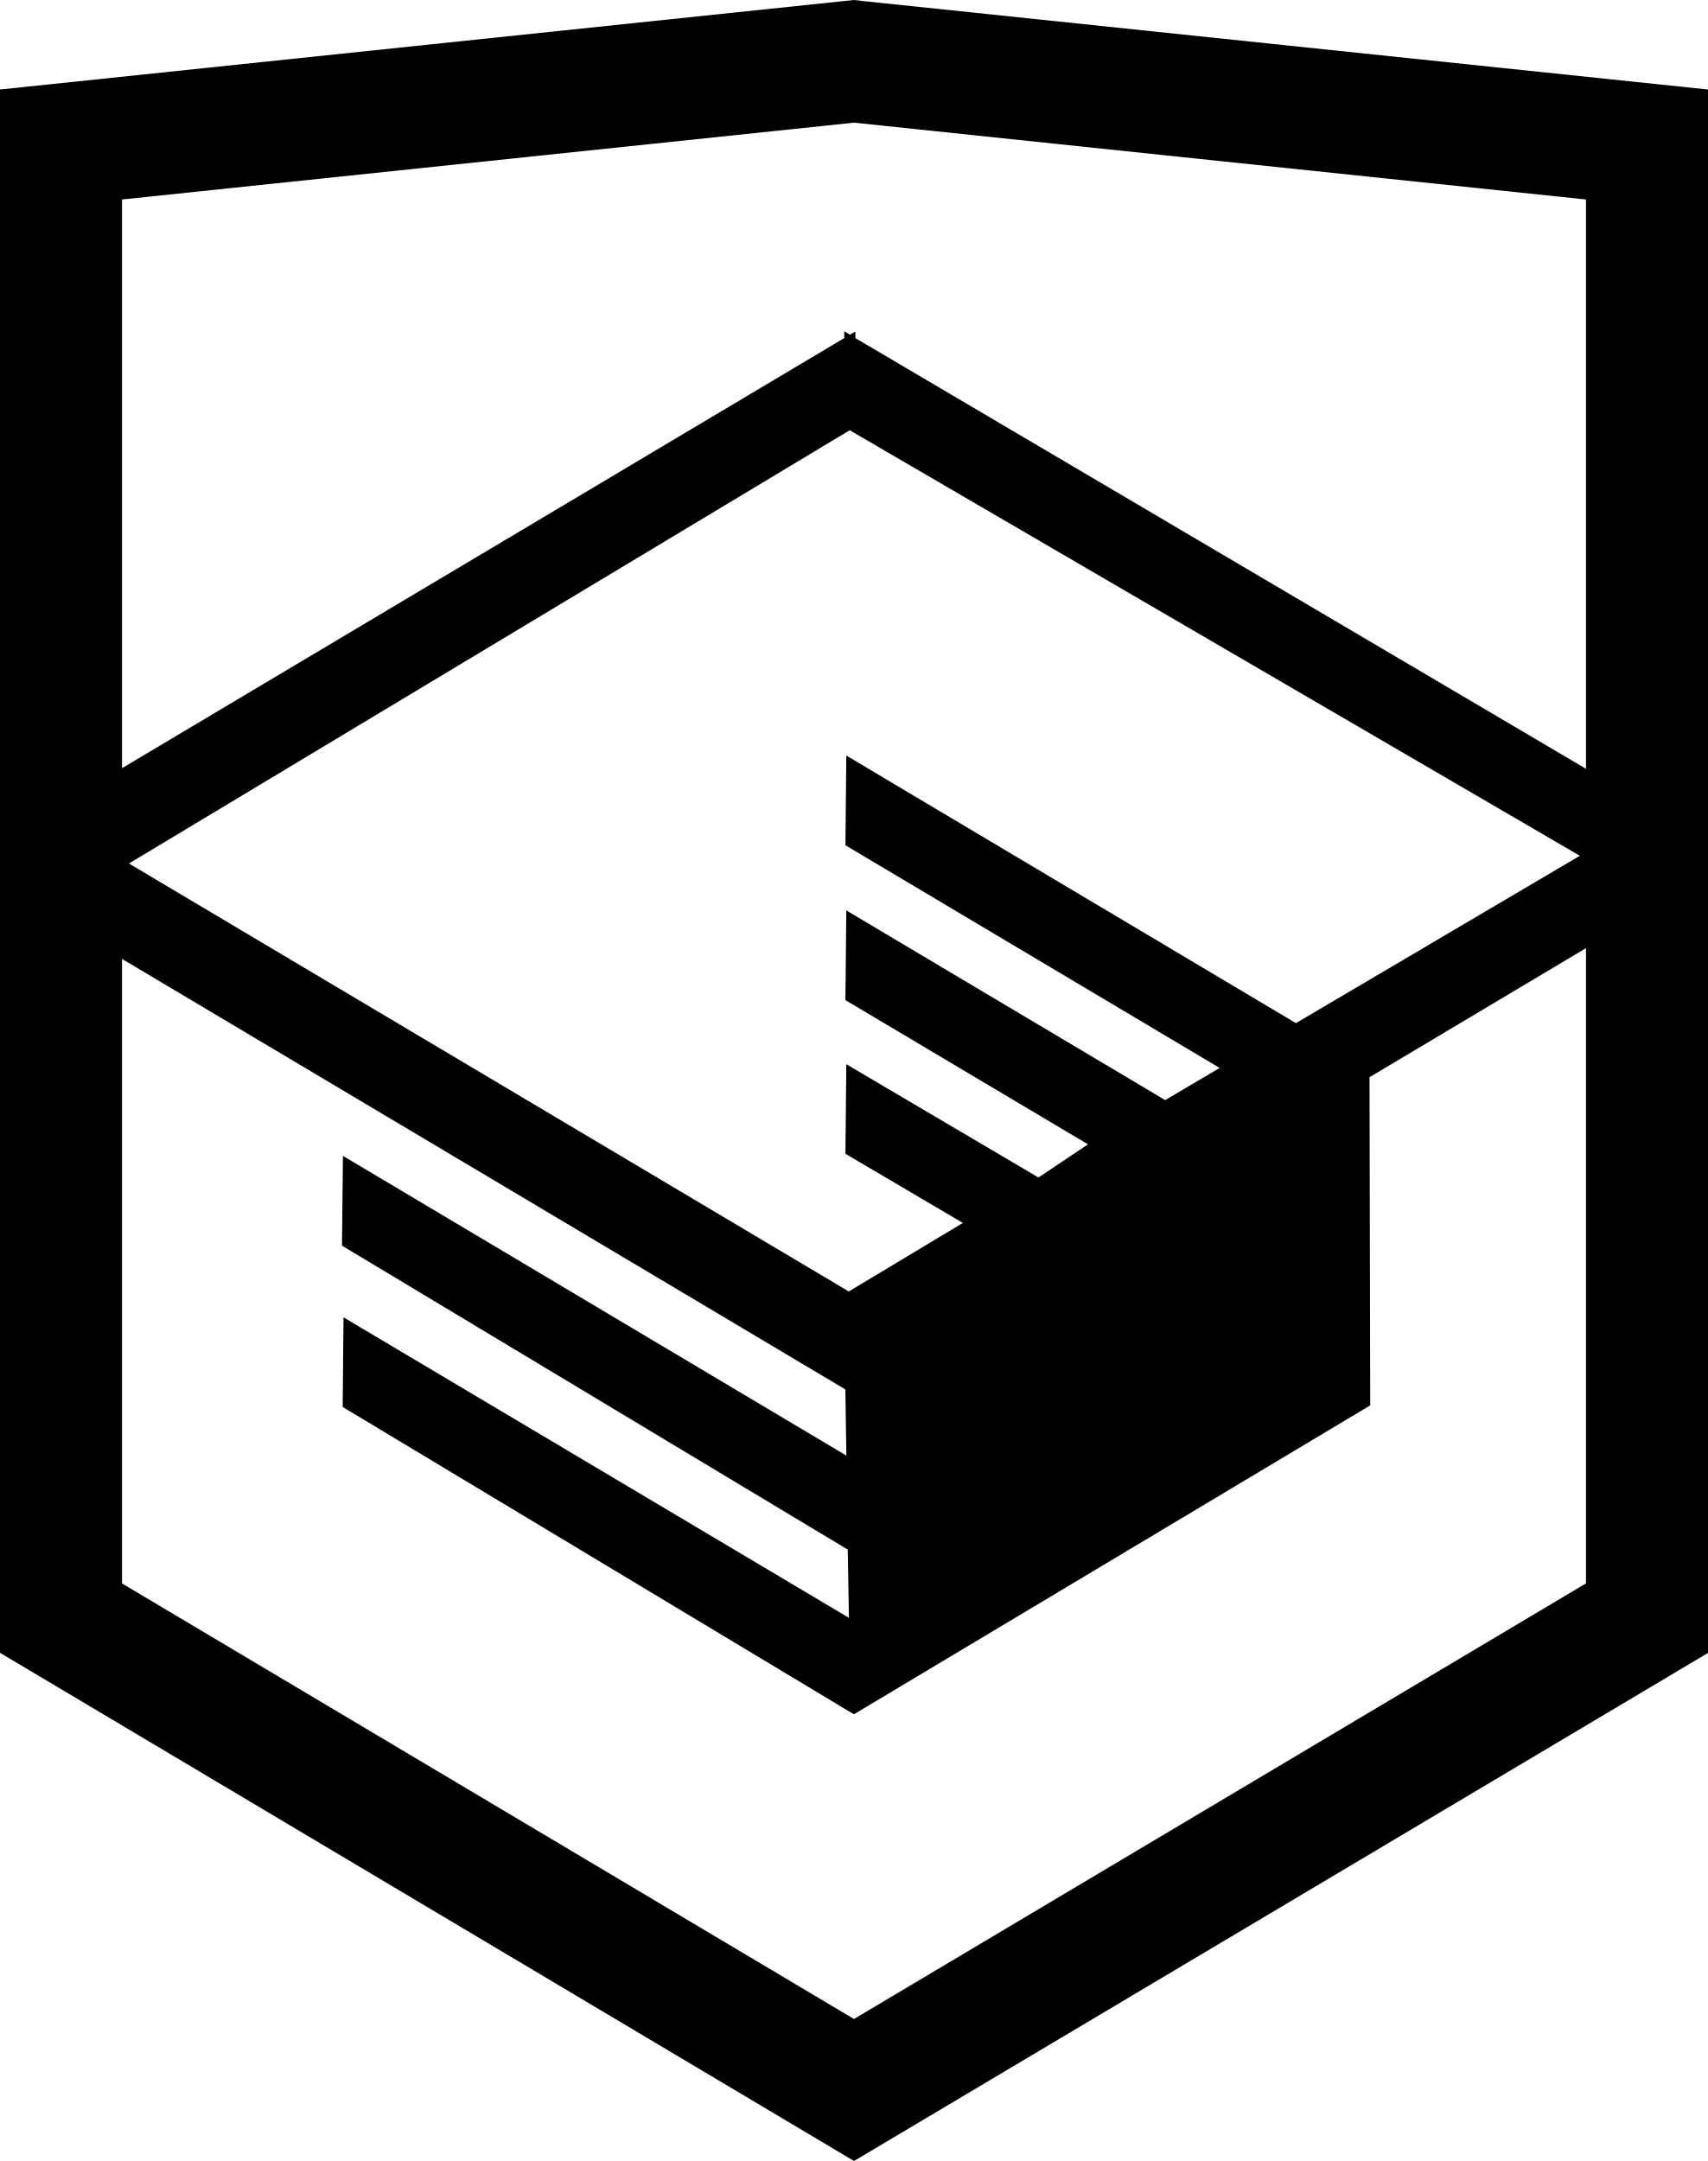
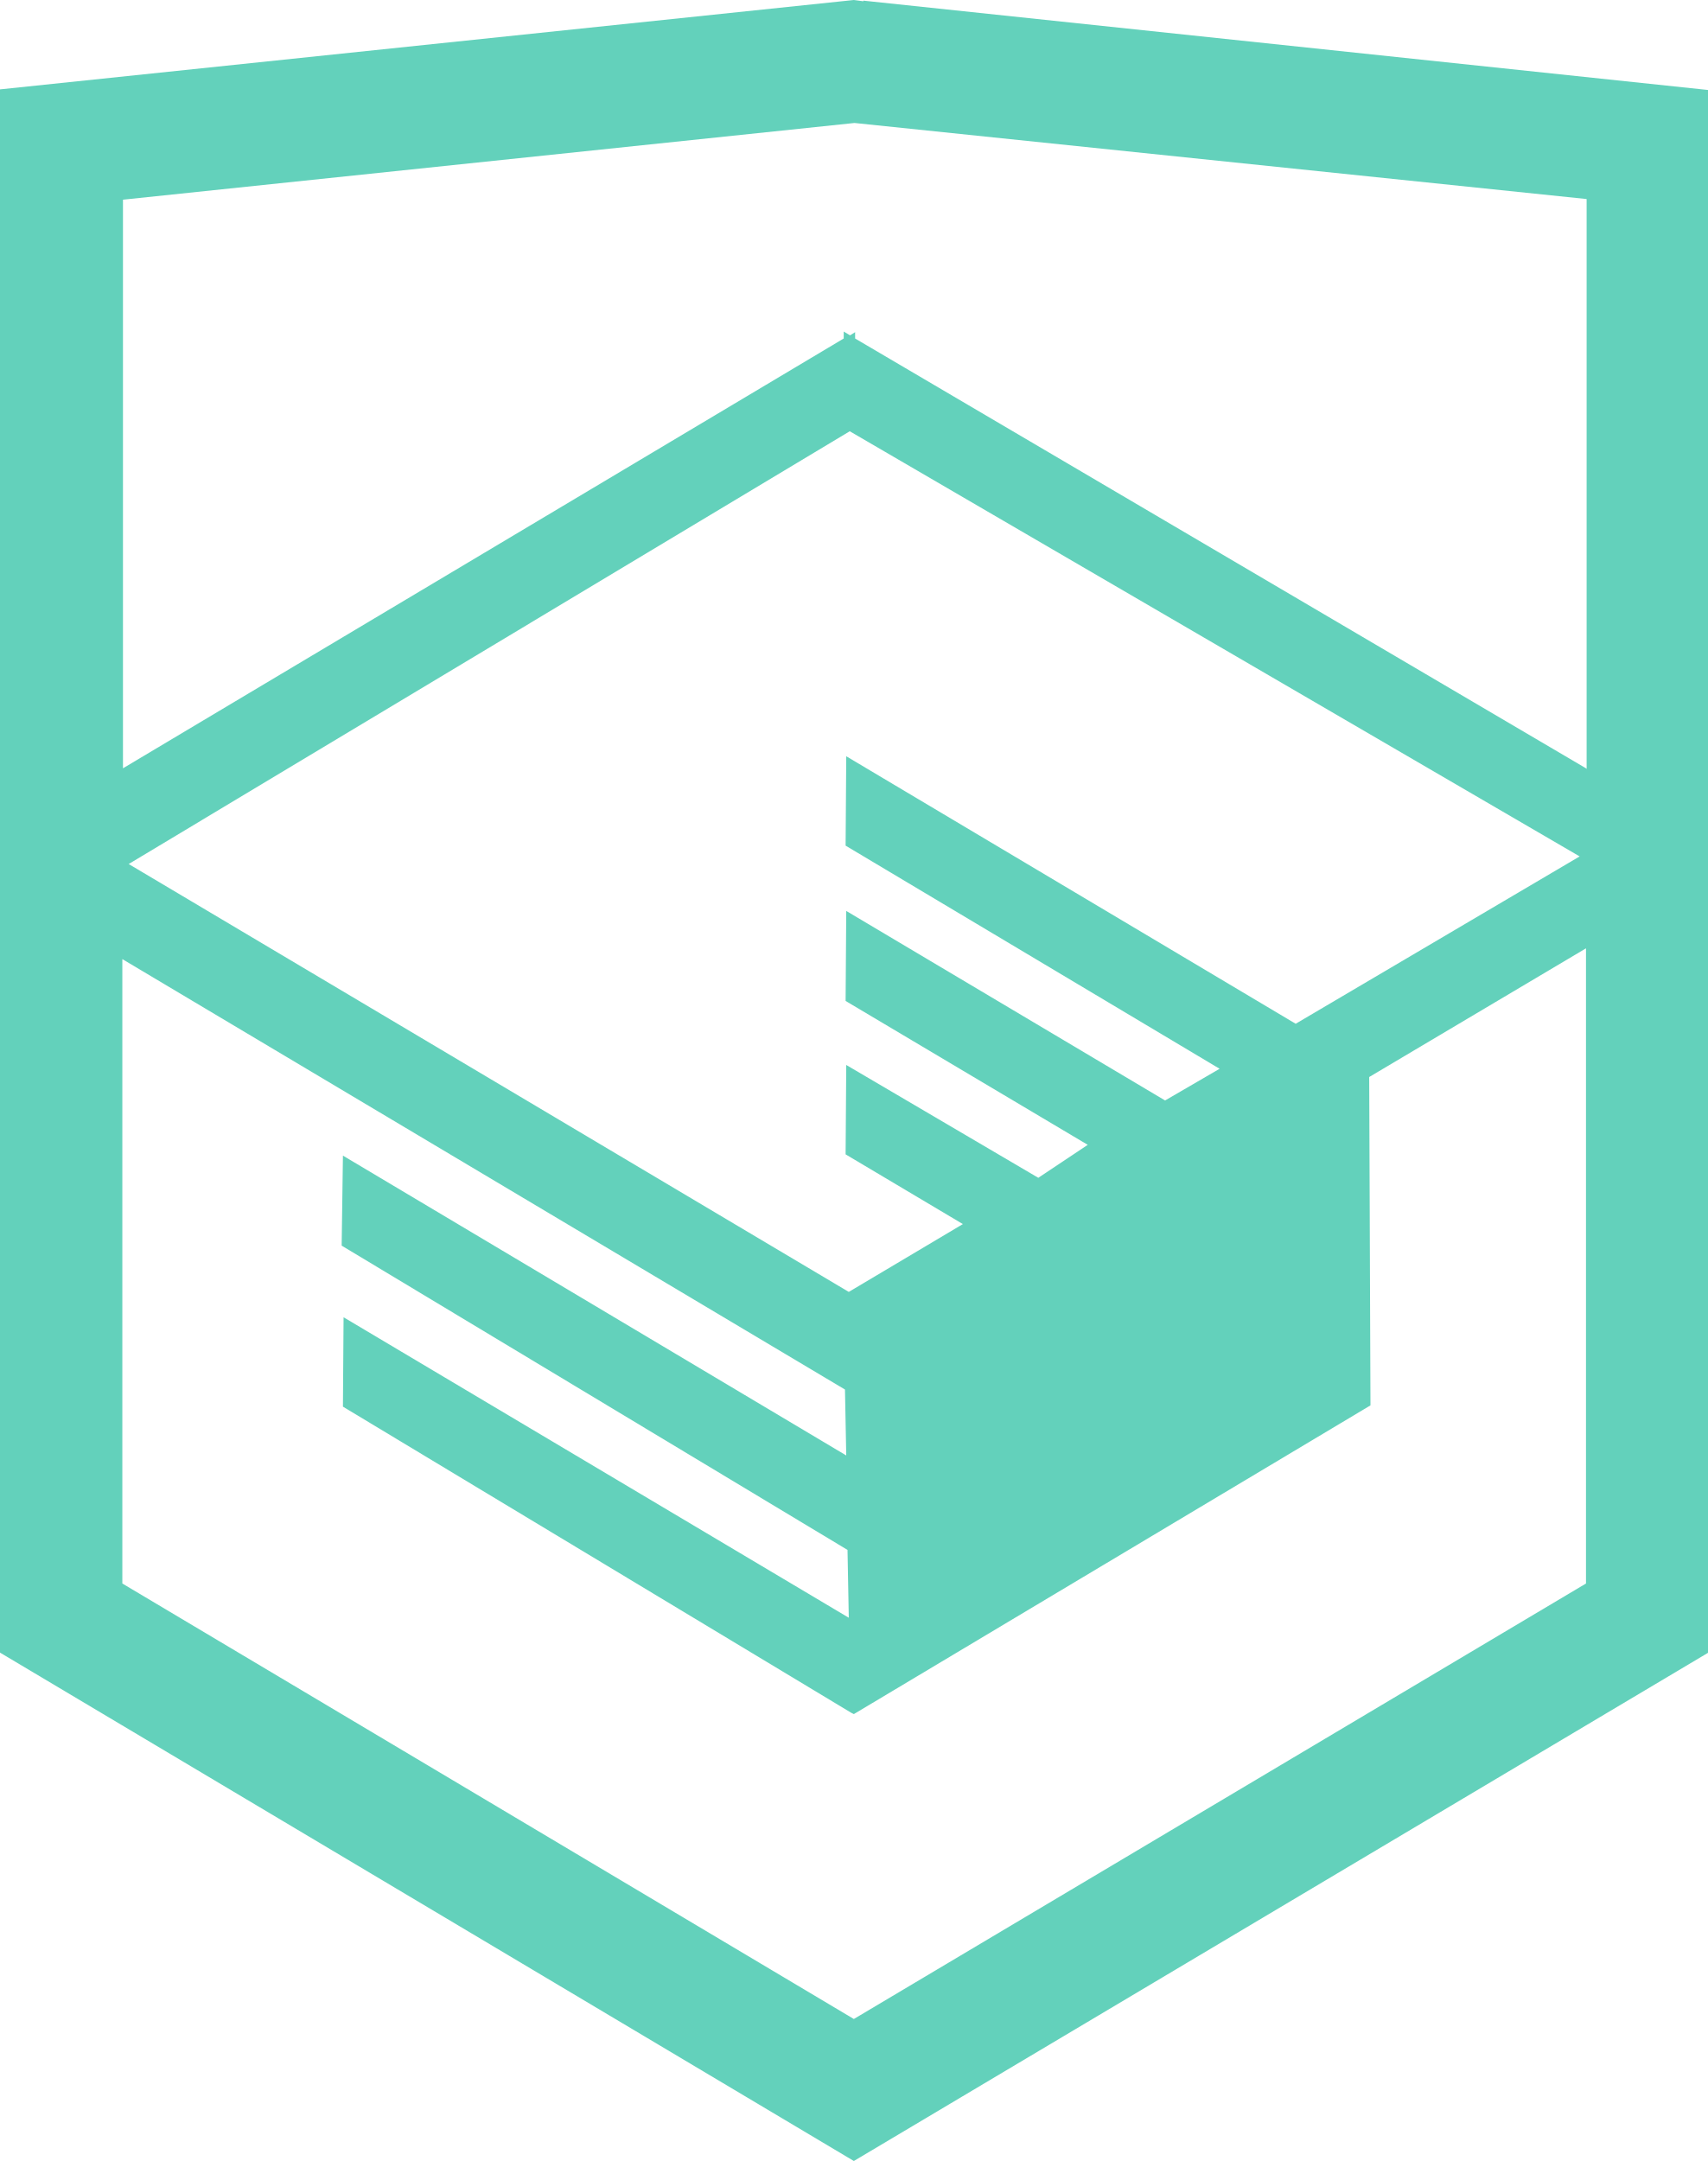
- <svg xmlns="http://www.w3.org/2000/svg" version="1.1" id="Layer_1" x="0px" y="0px" width="26.943px" height="34.09px" viewBox="0 0 26.943 34.09" enable-background="new 0 0 26.943 34.09" xml:space="preserve">
-   <path d="M13.62,0.017L13.472,0L0,1.412v24.661l13.473,8.017l13.43-7.99l0.042-0.025V1.412L13.62,0.017z M25.019,12.127L13.495,5.334 L13.494,5.23l-0.087,0.05l-0.088-0.056v0.109L1.925,12.118V3.147l11.548-1.212l11.547,1.212V12.127z M13.405,6.787L24.923,13.5 l-4.479,2.64l-7.093-4.221l-0.014,1.415l5.904,3.513l-0.86,0.507l-5.03-2.992l-0.014,1.415l3.827,2.275l-0.782,0.523l-3.031-1.787 l-0.014,1.413l1.853,1.091l-1.8,1.081L2.034,13.622L13.405,6.787z M1.925,15.127l11.411,6.791l0.016,1.044L5.41,18.234L5.395,19.65 l7.979,4.795l0.018,1.076l-7.973-4.74l-0.013,1.414l8.021,4.822l0.046,0.025l8.143-4.872l-0.011-5.177l3.415-2.036v10.021 L13.472,31.85L1.925,24.979V15.127z" />
+ <svg xmlns="http://www.w3.org/2000/svg" width="26.94" height="34.09">
+   <path fill="#63d1bb" d="M13.62.02L13.47 0 0 1.41v24.66l13.47 8.02L26.9 26.1l.05-.03V1.42L13.62.01zm11.4 12.1L13.49 5.34v-.1l-.08.05-.1-.06v.11L1.94 12.12V3.15l11.54-1.21 11.55 1.2v8.99zM13.4 6.8l11.52 6.71-4.48 2.64-7.09-4.22-.01 1.41 5.9 3.52-.86.5-5.03-2.99-.01 1.42 3.82 2.27-.78.52-3.03-1.78-.01 1.41 1.85 1.1-1.8 1.07-11.36-6.75L13.41 6.8zM1.93 15.13l11.4 6.79.02 1.04-7.94-4.73-.02 1.42 7.98 4.8.02 1.07-7.97-4.74-.01 1.41 8.02 4.83.04.02 8.15-4.87-.02-5.18 3.42-2.03v10.02l-11.55 6.87-11.54-6.87v-9.85z" />
</svg>
